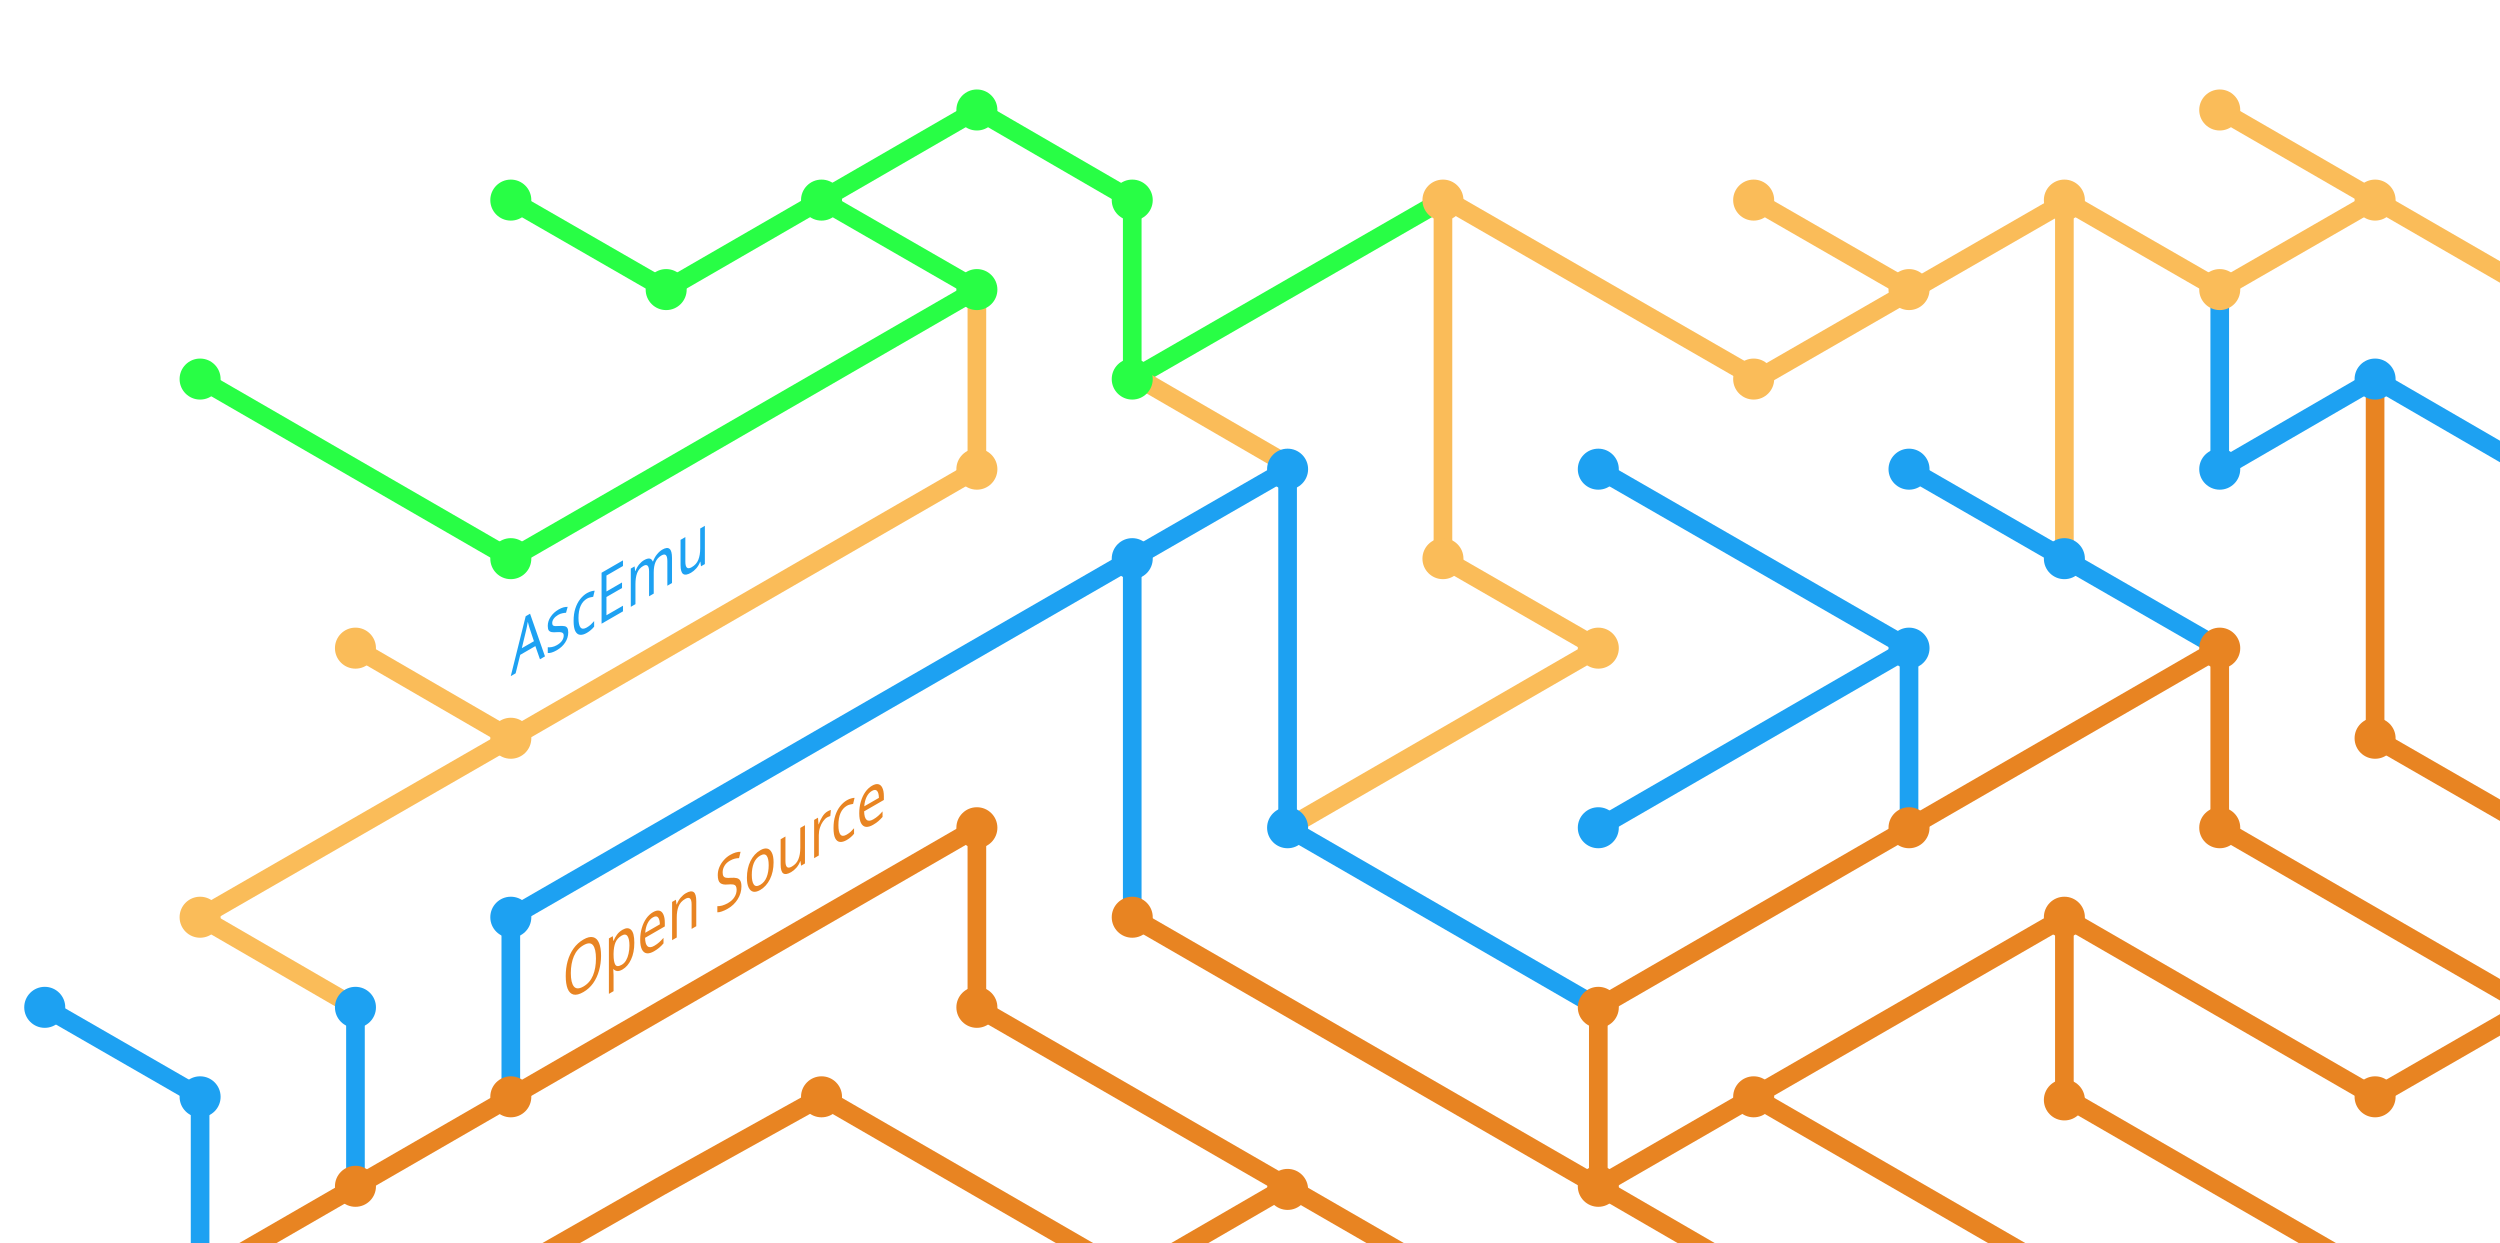
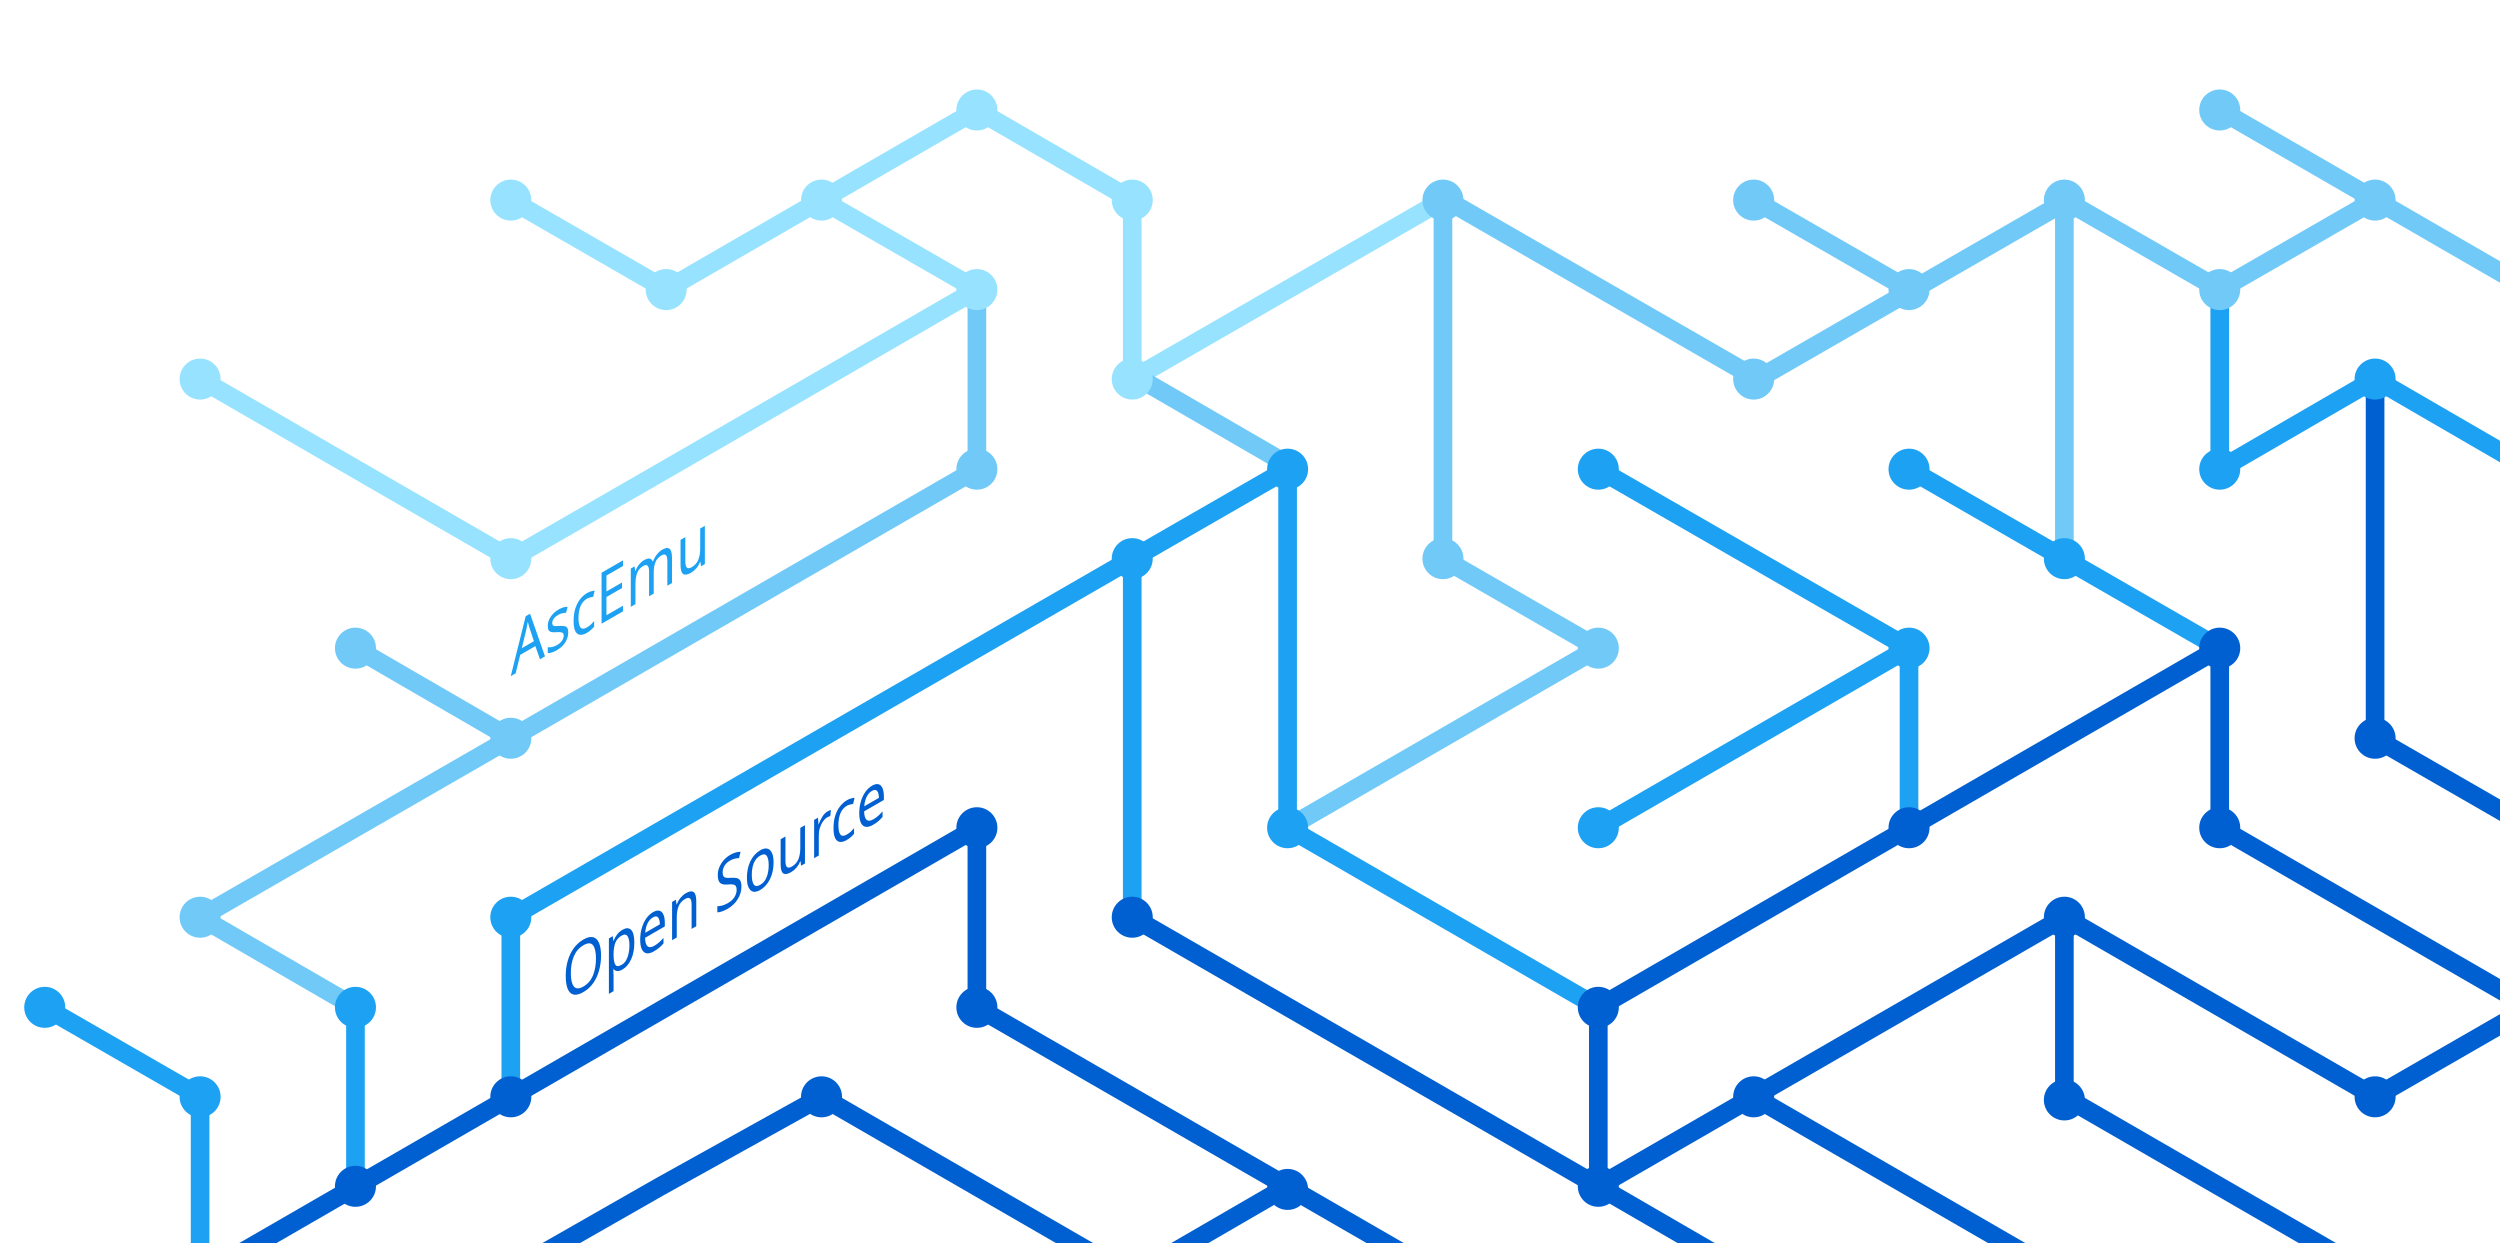
<svg xmlns="http://www.w3.org/2000/svg" version="1.1" x="0px" y="0px" viewBox="0 0 402.3 200" style="enable-background:new 0 0 402.3 200;" xml:space="preserve">
  <style type="text/css">
	.st0{display:none;}
- 	.st1{fill:none;stroke:#e88422;stroke-width:3;stroke-miterlimit:10;}
+ 	.st1{fill:none;stroke:#005FD1;stroke-width:3;stroke-miterlimit:10;}
	.st2{fill:none;stroke:#1DA1F2;stroke-width:3;stroke-miterlimit:10;}
	.st3{fill:none;stroke:#FBAD1B;stroke-width:3;stroke-miterlimit:10;}
- 	.st4{fill:none;stroke:#fabc59;stroke-width:3;stroke-miterlimit:10;}
+ 	.st4{fill:none;stroke:#71C9F8;stroke-width:3;stroke-miterlimit:10;}
	.st5{fill:none;stroke:#199855;stroke-width:3;stroke-miterlimit:10;}
	.st6{fill:none;stroke:#000000;stroke-width:3;stroke-miterlimit:10;}
- 	.st7{fill:none;stroke:#28FE45;stroke-width:3;stroke-miterlimit:10;}
+ 	.st7{fill:none;stroke:#97E3FF;stroke-width:3;stroke-miterlimit:10;}
	.st8{fill:none;stroke:#70C5DC;stroke-width:3;stroke-miterlimit:10;}
	.st9{fill:none;stroke:#DF235F;stroke-miterlimit:10;}
	.st10{fill:#1A5CA7;}
	.st11{fill:#1DA1F2;}
- 	.st12{fill:#28FE45;}
- 	.st13{fill:#fabc59;}
- 	.st14{fill:#e88422;}
+ 	.st12{fill:#97E3FF;}
+ 	.st13{fill:#71C9F8;}
+ 	.st14{fill:#005FD1;}
	.st15{font-family:'HelveticaNeue-Bold';}
	.st16{font-size:11.5px;}
</style>
  <g id="guides" class="st0">
</g>
  <g id="lines">
    <polyline class="st1" points="382.2,205.4 332.2,176.5 332.2,147.6  " />
    <polyline class="st1" points="357.2,104.3 357.2,133.2 407.2,162.1  " />
    <line class="st2" x1="307.2" y1="104.3" x2="257.2" y2="133.2" />
    <line class="st1" x1="332.2" y1="205.4" x2="282.2" y2="176.5" />
    <polyline class="st4" points="157.2,46.6 157.2,75.5 82.2,118.8 32.2,147.6 57.2,162.1  " />
    <polyline class="st2" points="82.2,176.5 82.2,147.6 182.2,89.9 182.2,147.6  " />
    <polyline class="st1" points="207.2,190.9 182.2,205.4 132.2,176.5 106.3,190.9 80.9,205.4  " />
    <polyline class="st1" points="32.2,205.4 157.2,133.2 157.2,162.1 232.2,205.4  " />
    <line class="st2" x1="307.2" y1="133.2" x2="307.2" y2="104.3" />
    <polyline class="st2" points="257.2,162.1 207.2,133.2 207.2,75.5 182.2,89.9  " />
    <polyline class="st7" points="32.2,61 82.2,89.9 107.2,75.5 157.2,46.6 132.2,32.2  " />
    <line class="st4" x1="57.2" y1="104.3" x2="82.2" y2="118.8" />
    <polyline class="st4" points="207.2,133.2 257.2,104.3 232.2,89.9 232.2,32.2  " />
    <polyline class="st1" points="407.2,162.1 382.2,176.5 332.2,147.6 257.2,190.9  " />
    <line class="st4" x1="282.2" y1="32.2" x2="307.2" y2="46.6" />
    <polyline class="st7" points="232.2,32.2 182.2,61 182.2,32.2 157.2,17.7 107.2,46.6 82.2,32.2  " />
    <line class="st1" x1="257.2" y1="162.1" x2="257.2" y2="190.9" />
    <line class="st1" x1="257.2" y1="190.9" x2="282.2" y2="205.4" />
    <line class="st2" x1="257.2" y1="75.5" x2="307.2" y2="104.3" />
    <line class="st4" x1="407.2" y1="46.6" x2="357.2" y2="17.7" />
    <polyline class="st2" points="307.2,75.5 332.2,89.9 357.2,104.3  " />
    <line class="st4" x1="332.2" y1="32.2" x2="332.2" y2="89.9" />
    <polyline class="st2" points="407.2,75.5 382.2,61 357.2,75.5 357.2,46.6  " />
    <polyline class="st1" points="382.2,61 382.2,118.8 407.2,133.2  " />
    <line class="st1" x1="257.2" y1="162.1" x2="357.2" y2="104.3" />
    <line class="st4" x1="183.5" y1="61" x2="208.5" y2="75.5" />
    <line class="st2" x1="57.2" y1="162.1" x2="57.2" y2="191.4" />
    <polyline class="st4" points="332.2,32.2 357.2,46.6 382.2,32.2  " />
    <polyline class="st4" points="332.8,32.2 282.8,61 232.8,32.2  " />
    <line class="st1" x1="182.2" y1="147.6" x2="257.2" y2="190.9" />
    <polyline class="st2" points="32.2,205.4 32.2,176.5 7.2,162.1  " />
  </g>
  <g id="circles">
    <circle class="st11" cx="32.2" cy="176.5" r="3.3" />
    <circle class="st12" cx="132.2" cy="32.2" r="3.3" />
    <circle class="st12" cx="107.2" cy="46.6" r="3.3" />
    <circle class="st12" cx="82.2" cy="32.2" r="3.3" />
    <circle class="st13" cx="232.2" cy="32.2" r="3.3" />
    <circle class="st12" cx="182.2" cy="61" r="3.3" />
    <circle class="st11" cx="182.2" cy="89.9" r="3.3" />
    <circle class="st12" cx="157.2" cy="46.6" r="3.3" />
    <circle class="st11" cx="207.2" cy="75.5" r="3.3" />
    <circle class="st13" cx="82.2" cy="118.8" r="3.3" />
    <circle class="st12" cx="32.2" cy="61" r="3.3" />
    <circle class="st13" cx="57.2" cy="104.3" r="3.3" />
    <circle class="st14" cx="82.2" cy="176.5" r="3.3" />
    <circle class="st14" cx="57.2" cy="190.9" r="3.3" />
    <circle class="st14" cx="207.2" cy="191.4" r="3.3" />
    <circle class="st11" cx="257.2" cy="133.2" r="3.3" />
    <circle class="st11" cx="257.2" cy="75.5" r="3.3" />
    <circle class="st13" cx="282.2" cy="32.2" r="3.3" />
    <circle class="st11" cx="307.2" cy="104.3" r="3.3" />
    <circle class="st13" cx="307.2" cy="46.6" r="3.3" />
    <circle class="st14" cx="257.2" cy="190.9" r="3.3" />
    <circle class="st11" cx="207.2" cy="133.2" r="3.3" />
    <circle class="st14" cx="257.2" cy="162.1" r="3.3" />
    <circle class="st14" cx="282.2" cy="176.5" r="3.3" />
    <circle class="st14" cx="307.2" cy="133.2" r="3.3" />
    <circle class="st13" cx="32.2" cy="147.6" r="3.3" />
    <circle class="st11" cx="82.2" cy="147.6" r="3.3" />
    <circle class="st14" cx="132.2" cy="176.5" r="3.3" />
    <circle class="st13" cx="232.2" cy="89.9" r="3.3" />
    <circle class="st13" cx="157.2" cy="75.5" r="3.3" />
    <circle class="st14" cx="182.2" cy="147.6" r="3.3" />
    <circle class="st14" cx="157.2" cy="133.2" r="3.3" />
    <circle class="st14" cx="157.2" cy="162.1" r="3.3" />
    <circle class="st13" cx="257.2" cy="104.3" r="3.3" />
    <circle class="st13" cx="282.2" cy="61" r="3.3" />
    <circle class="st12" cx="182.2" cy="32.2" r="3.3" />
    <circle class="st12" cx="157.2" cy="17.7" r="3.3" />
    <circle class="st12" cx="82.2" cy="89.9" r="3.3" />
    <circle class="st11" cx="57.2" cy="162.1" r="3.3" />
    <circle class="st14" cx="332.2" cy="147.6" r="3.3" />
    <circle class="st14" cx="332.2" cy="177" r="3.3" />
    <circle class="st14" cx="357.2" cy="104.3" r="3.3" />
    <circle class="st11" cx="307.2" cy="75.5" r="3.3" />
    <circle class="st14" cx="357.2" cy="133.2" r="3.3" />
    <circle class="st11" cx="332.2" cy="89.9" r="3.3" />
    <circle class="st13" cx="332.2" cy="32.2" r="3.3" />
    <circle class="st13" cx="357.2" cy="17.7" r="3.3" />
    <circle class="st13" cx="357.2" cy="46.6" r="3.3" />
    <circle class="st13" cx="382.2" cy="32.2" r="3.3" />
    <circle class="st11" cx="357.2" cy="75.5" r="3.3" />
    <circle class="st11" cx="382.2" cy="61" r="3.3" />
    <circle class="st14" cx="382.2" cy="118.8" r="3.3" />
    <circle class="st14" cx="382.2" cy="176.5" r="3.3" />
    <circle class="st11" cx="7.2" cy="162.1" r="3.3" />
  </g>
  <g id="text">
    <text transform="matrix(0.75 -0.433 0 1 90.5106 161.479)" class="st14 st15 st16">Open Source</text>
    <text transform="matrix(0.75 -0.433 0 1 82.1912 108.8037)" class="st11 st15 st16">AscEmu</text>
  </g>
</svg>
